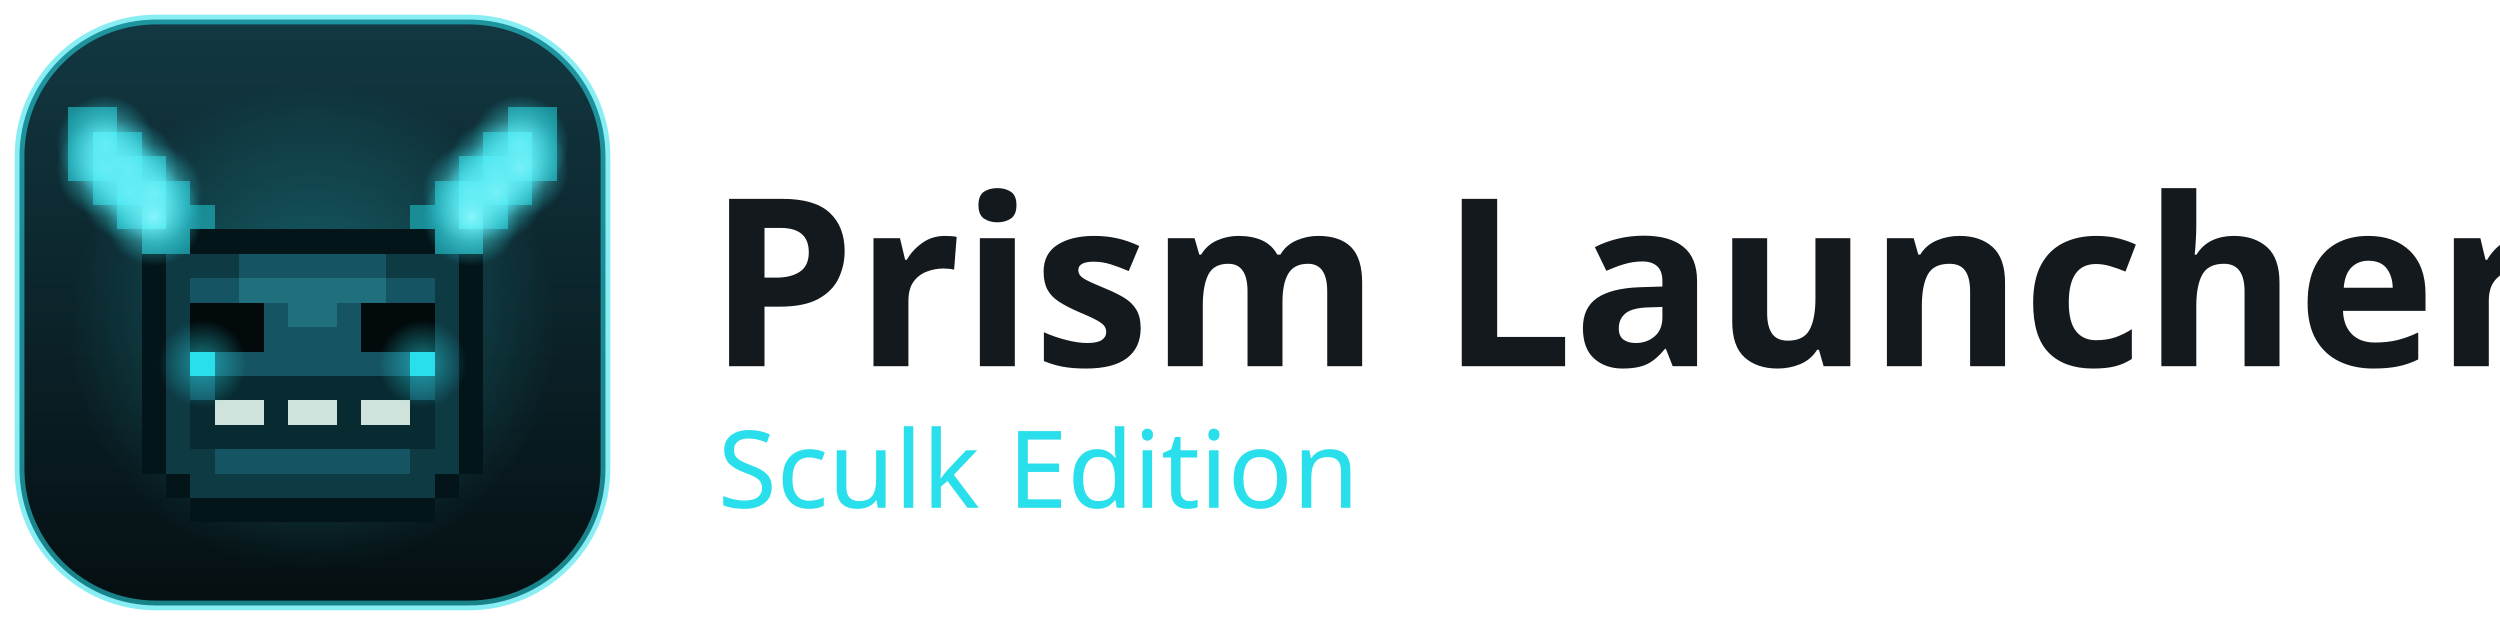
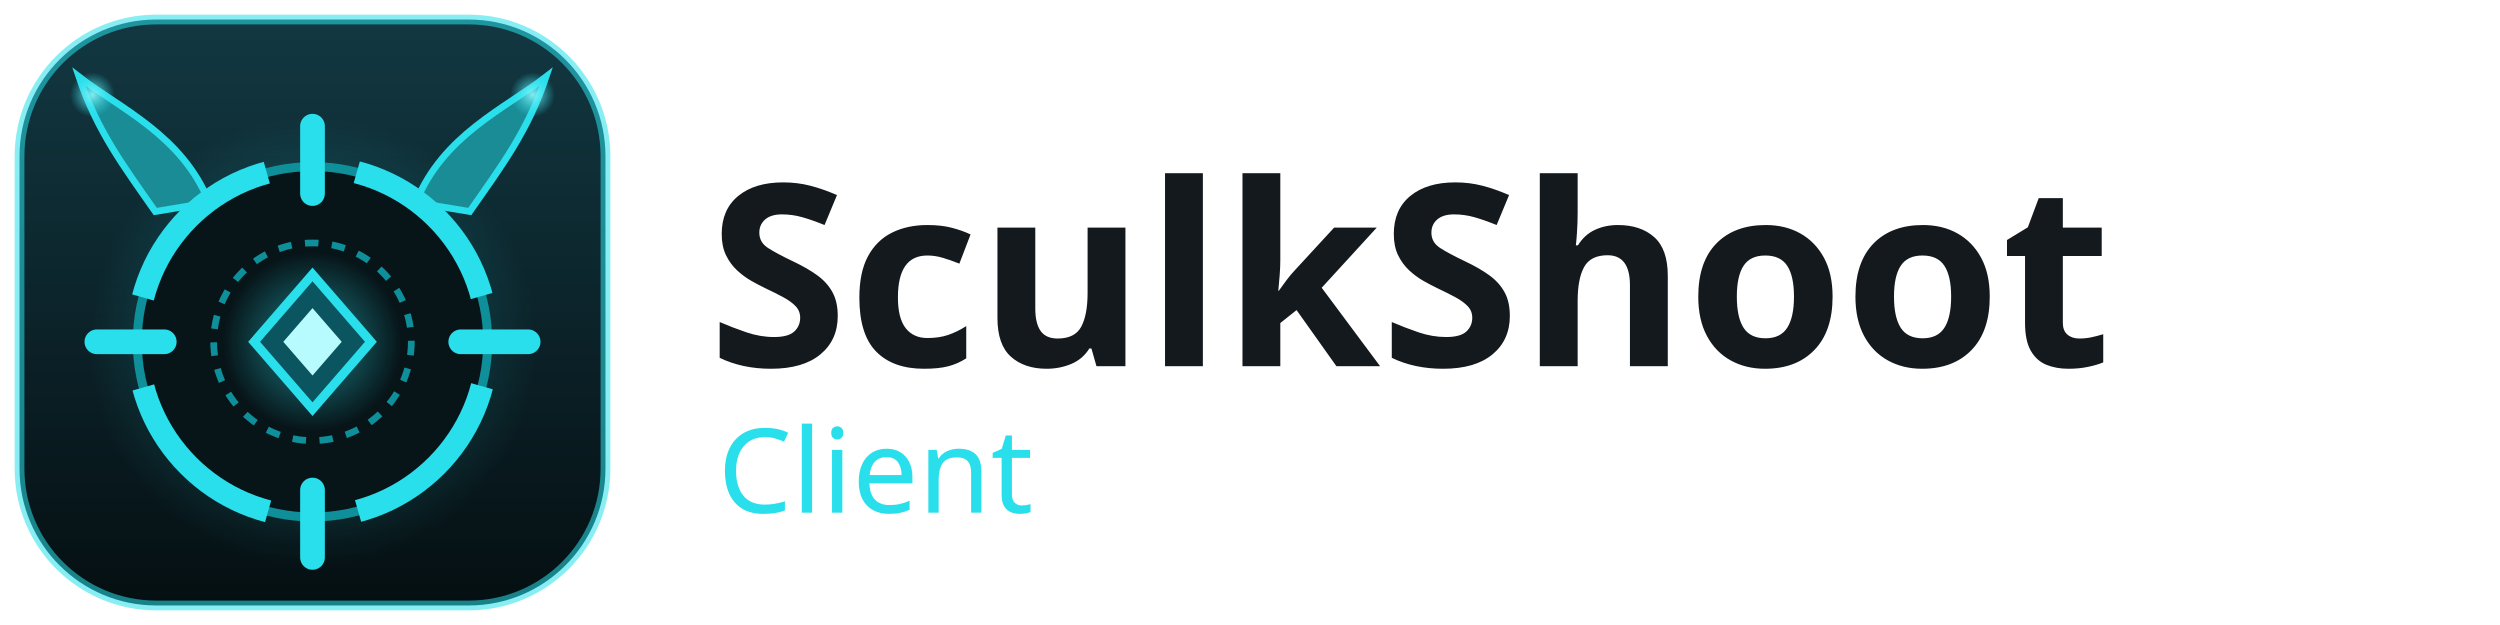
<svg xmlns="http://www.w3.org/2000/svg" width="1024" height="256" version="1.1" viewBox="0 0 1024 256">
  <defs>
    <linearGradient id="bg" x1="0" y1="0" x2="0" y2="1">
      <stop offset="0" stop-color="#123842" />
      <stop offset="1" stop-color="#050f12" />
    </linearGradient>
    <radialGradient id="halo" cx="0.5" cy="0.5" r="0.5">
      <stop offset="0" stop-color="#29dfeb" stop-opacity="0.35" />
      <stop offset="1" stop-color="#29dfeb" stop-opacity="0" />
    </radialGradient>
    <radialGradient id="earGlow" cx="0.5" cy="0.5" r="0.5">
      <stop offset="0" stop-color="#8ff6fb" stop-opacity="0.9" />
      <stop offset="1" stop-color="#29dfeb" stop-opacity="0" />
    </radialGradient>
    <radialGradient id="soulGlow" cx="0.5" cy="0.5" r="0.5">
      <stop offset="0" stop-color="#29dfeb" stop-opacity="0.55" />
      <stop offset="1" stop-color="#29dfeb" stop-opacity="0" />
    </radialGradient>
  </defs>
  <rect x="8" y="8" width="240" height="240" rx="56" fill="url(#bg)" stroke="#29dfeb" stroke-opacity="0.55" stroke-width="4" />
-   <g shape-rendering="crispEdges">
-     <circle cx="128" cy="134" r="100" fill="url(#halo)" />
-     <rect x="28" y="44" width="20" height="10" fill="#1a8c96" />
-     <rect x="208" y="44" width="20" height="10" fill="#1a8c96" />
-     <rect x="28" y="54" width="10" height="10" fill="#1a8c96" />
-     <rect x="38" y="54" width="10" height="10" fill="#29dfeb" />
-     <rect x="48" y="54" width="10" height="10" fill="#1a8c96" />
-     <rect x="198" y="54" width="10" height="10" fill="#1a8c96" />
-     <rect x="208" y="54" width="10" height="10" fill="#29dfeb" />
-     <rect x="218" y="54" width="10" height="10" fill="#1a8c96" />
-     <rect x="28" y="64" width="10" height="10" fill="#1a8c96" />
-     <rect x="38" y="64" width="20" height="10" fill="#29dfeb" />
-     <rect x="58" y="64" width="10" height="10" fill="#1a8c96" />
-     <rect x="188" y="64" width="10" height="10" fill="#1a8c96" />
-     <rect x="198" y="64" width="20" height="10" fill="#29dfeb" />
-     <rect x="218" y="64" width="10" height="10" fill="#1a8c96" />
-     <rect x="38" y="74" width="10" height="10" fill="#1a8c96" />
-     <rect x="48" y="74" width="20" height="10" fill="#29dfeb" />
-     <rect x="68" y="74" width="10" height="10" fill="#1a8c96" />
-     <rect x="178" y="74" width="10" height="10" fill="#1a8c96" />
-     <rect x="188" y="74" width="20" height="10" fill="#29dfeb" />
-     <rect x="208" y="74" width="10" height="10" fill="#1a8c96" />
-     <rect x="48" y="84" width="10" height="10" fill="#1a8c96" />
-     <rect x="58" y="84" width="10" height="10" fill="#29dfeb" />
-     <rect x="68" y="84" width="20" height="10" fill="#1a8c96" />
-     <rect x="168" y="84" width="20" height="10" fill="#1a8c96" />
-     <rect x="188" y="84" width="10" height="10" fill="#29dfeb" />
-     <rect x="198" y="84" width="10" height="10" fill="#1a8c96" />
-     <rect x="58" y="94" width="20" height="10" fill="#1a8c96" />
-     <rect x="78" y="94" width="100" height="10" fill="#04151a" />
-     <rect x="178" y="94" width="20" height="10" fill="#1a8c96" />
-     <rect x="58" y="104" width="10" height="10" fill="#04151a" />
-     <rect x="68" y="104" width="30" height="10" fill="#0e3a44" />
-     <rect x="98" y="104" width="60" height="10" fill="#155462" />
-     <rect x="158" y="104" width="30" height="10" fill="#0e3a44" />
-     <rect x="188" y="104" width="10" height="10" fill="#04151a" />
-     <rect x="58" y="114" width="10" height="10" fill="#04151a" />
-     <rect x="68" y="114" width="10" height="10" fill="#0e3a44" />
-     <rect x="78" y="114" width="20" height="10" fill="#155462" />
-     <rect x="98" y="114" width="60" height="10" fill="#1f6f7c" />
-     <rect x="158" y="114" width="20" height="10" fill="#155462" />
-     <rect x="178" y="114" width="10" height="10" fill="#0e3a44" />
-     <rect x="188" y="114" width="10" height="10" fill="#04151a" />
-     <rect x="58" y="124" width="10" height="10" fill="#04151a" />
-     <rect x="68" y="124" width="10" height="10" fill="#0e3a44" />
-     <rect x="78" y="124" width="30" height="10" fill="#020a0c" />
-     <rect x="108" y="124" width="10" height="10" fill="#155462" />
-     <rect x="118" y="124" width="20" height="10" fill="#1f6f7c" />
-     <rect x="138" y="124" width="10" height="10" fill="#155462" />
-     <rect x="148" y="124" width="30" height="10" fill="#020a0c" />
-     <rect x="178" y="124" width="10" height="10" fill="#0e3a44" />
-     <rect x="188" y="124" width="10" height="10" fill="#04151a" />
-     <rect x="58" y="134" width="10" height="10" fill="#04151a" />
-     <rect x="68" y="134" width="10" height="10" fill="#0e3a44" />
-     <rect x="78" y="134" width="30" height="10" fill="#020a0c" />
-     <rect x="108" y="134" width="40" height="10" fill="#155462" />
-     <rect x="148" y="134" width="30" height="10" fill="#020a0c" />
-     <rect x="178" y="134" width="10" height="10" fill="#0e3a44" />
-     <rect x="188" y="134" width="10" height="10" fill="#04151a" />
-     <rect x="58" y="144" width="10" height="10" fill="#04151a" />
-     <rect x="68" y="144" width="10" height="10" fill="#0e3a44" />
-     <rect x="78" y="144" width="10" height="10" fill="#29dfeb" />
-     <rect x="88" y="144" width="80" height="10" fill="#155462" />
-     <rect x="168" y="144" width="10" height="10" fill="#29dfeb" />
-     <rect x="178" y="144" width="10" height="10" fill="#0e3a44" />
-     <rect x="188" y="144" width="10" height="10" fill="#04151a" />
-     <rect x="58" y="154" width="10" height="10" fill="#04151a" />
-     <rect x="68" y="154" width="10" height="10" fill="#0e3a44" />
-     <rect x="78" y="154" width="10" height="10" fill="#155462" />
-     <rect x="88" y="154" width="80" height="10" fill="#082a31" />
-     <rect x="168" y="154" width="10" height="10" fill="#155462" />
-     <rect x="178" y="154" width="10" height="10" fill="#0e3a44" />
-     <rect x="188" y="154" width="10" height="10" fill="#04151a" />
-     <rect x="58" y="164" width="10" height="10" fill="#04151a" />
-     <rect x="68" y="164" width="10" height="10" fill="#0e3a44" />
-     <rect x="78" y="164" width="10" height="10" fill="#082a31" />
-     <rect x="88" y="164" width="20" height="10" fill="#cfe3dc" />
-     <rect x="108" y="164" width="10" height="10" fill="#082a31" />
-     <rect x="118" y="164" width="20" height="10" fill="#cfe3dc" />
-     <rect x="138" y="164" width="10" height="10" fill="#082a31" />
-     <rect x="148" y="164" width="20" height="10" fill="#cfe3dc" />
-     <rect x="168" y="164" width="10" height="10" fill="#082a31" />
-     <rect x="178" y="164" width="10" height="10" fill="#0e3a44" />
-     <rect x="188" y="164" width="10" height="10" fill="#04151a" />
-     <rect x="58" y="174" width="10" height="10" fill="#04151a" />
-     <rect x="68" y="174" width="10" height="10" fill="#0e3a44" />
-     <rect x="78" y="174" width="100" height="10" fill="#082a31" />
-     <rect x="178" y="174" width="10" height="10" fill="#0e3a44" />
-     <rect x="188" y="174" width="10" height="10" fill="#04151a" />
-     <rect x="58" y="184" width="10" height="10" fill="#04151a" />
-     <rect x="68" y="184" width="20" height="10" fill="#0e3a44" />
-     <rect x="88" y="184" width="80" height="10" fill="#155462" />
-     <rect x="168" y="184" width="20" height="10" fill="#0e3a44" />
-     <rect x="188" y="184" width="10" height="10" fill="#04151a" />
-     <rect x="68" y="194" width="10" height="10" fill="#04151a" />
-     <rect x="78" y="194" width="100" height="10" fill="#0e3a44" />
-     <rect x="178" y="194" width="10" height="10" fill="#04151a" />
-     <rect x="78" y="204" width="100" height="10" fill="#04151a" />
-     <circle cx="43" cy="59" r="20" fill="url(#earGlow)" />
-     <circle cx="213" cy="59" r="20" fill="url(#earGlow)" />
-     <circle cx="43" cy="69" r="20" fill="url(#earGlow)" />
-     <circle cx="53" cy="69" r="20" fill="url(#earGlow)" />
-     <circle cx="203" cy="69" r="20" fill="url(#earGlow)" />
-     <circle cx="213" cy="69" r="20" fill="url(#earGlow)" />
-     <circle cx="53" cy="79" r="20" fill="url(#earGlow)" />
-     <circle cx="63" cy="79" r="20" fill="url(#earGlow)" />
-     <circle cx="193" cy="79" r="20" fill="url(#earGlow)" />
-     <circle cx="203" cy="79" r="20" fill="url(#earGlow)" />
-     <circle cx="63" cy="89" r="20" fill="url(#earGlow)" />
-     <circle cx="193" cy="89" r="20" fill="url(#earGlow)" />
-     <circle cx="83" cy="149" r="18" fill="url(#soulGlow)" />
-     <circle cx="173" cy="149" r="18" fill="url(#soulGlow)" />
-   </g>
-   <text x="290" y="150" font-family="sans-serif" font-size="96" font-weight="bold" fill="#14191e">Prism Launcher</text>
-   <text x="294" y="208" font-family="sans-serif" font-size="44" fill="#29dfeb">Sculk Edition</text>
+   <circle cx="128" cy="140" r="92" fill="url(#halo)" />
+   <path d="M85.68 82.96 C74.64 55.36 48.88 44.32 32.32 31.44 C39.68 53.52 50.72 68.24 63.6 86.64 Z" fill="#1a8c96" stroke="#29dfeb" stroke-width="2.76" />
+   <circle cx="37.84" cy="38.8" r="9.2" fill="url(#earGlow)" />
+   <path d="M170.32 82.96 C181.36 55.36 207.12 44.32 223.68 31.44 C216.32 53.52 205.28 68.24 192.4 86.64 Z" fill="#1a8c96" stroke="#29dfeb" stroke-width="2.76" />
+   <circle cx="218.16" cy="38.8" r="9.2" fill="url(#earGlow)" />
+   <circle cx="128" cy="140" r="71.76" fill="#071418" stroke="#0e8f99" stroke-width="3.68" />
+   <circle cx="128" cy="140" r="71.76" fill="none" stroke="#29dfeb" stroke-width="9.2" stroke-dasharray="75.44 37.26" stroke-dashoffset="-18.4" />
+   <path d="M128 51.68 L128 79.28" stroke="#29dfeb" stroke-width="10.12" stroke-linecap="round" />
+   <path d="M128 200.72 L128 228.32" stroke="#29dfeb" stroke-width="10.12" stroke-linecap="round" />
+   <path d="M39.68 140 L67.28 140" stroke="#29dfeb" stroke-width="10.12" stroke-linecap="round" />
+   <path d="M188.72 140 L216.32 140" stroke="#29dfeb" stroke-width="10.12" stroke-linecap="round" />
+   <circle cx="128" cy="140" r="40.48" fill="none" stroke="#0e8f99" stroke-width="2.76" stroke-dasharray="5.52 5.52" />
+   <circle cx="128" cy="140" r="36.8" fill="url(#soulGlow)" />
+   <path d="M128 112.4 L151.92 140 L128 167.6 L104.08 140 Z" fill="#0b5560" stroke="#29dfeb" stroke-width="3.68" />
+   <path d="M128 126.2 L139.96 140 L128 153.8 L116.04 140 Z" fill="#b8fbff" />
+   <text x="290" y="150" font-family="sans-serif" font-size="104" font-weight="bold" fill="#14191e">SculkShoot</text>
+   <text x="294" y="210" font-family="sans-serif" font-size="48" fill="#29dfeb">Client</text>
</svg>
